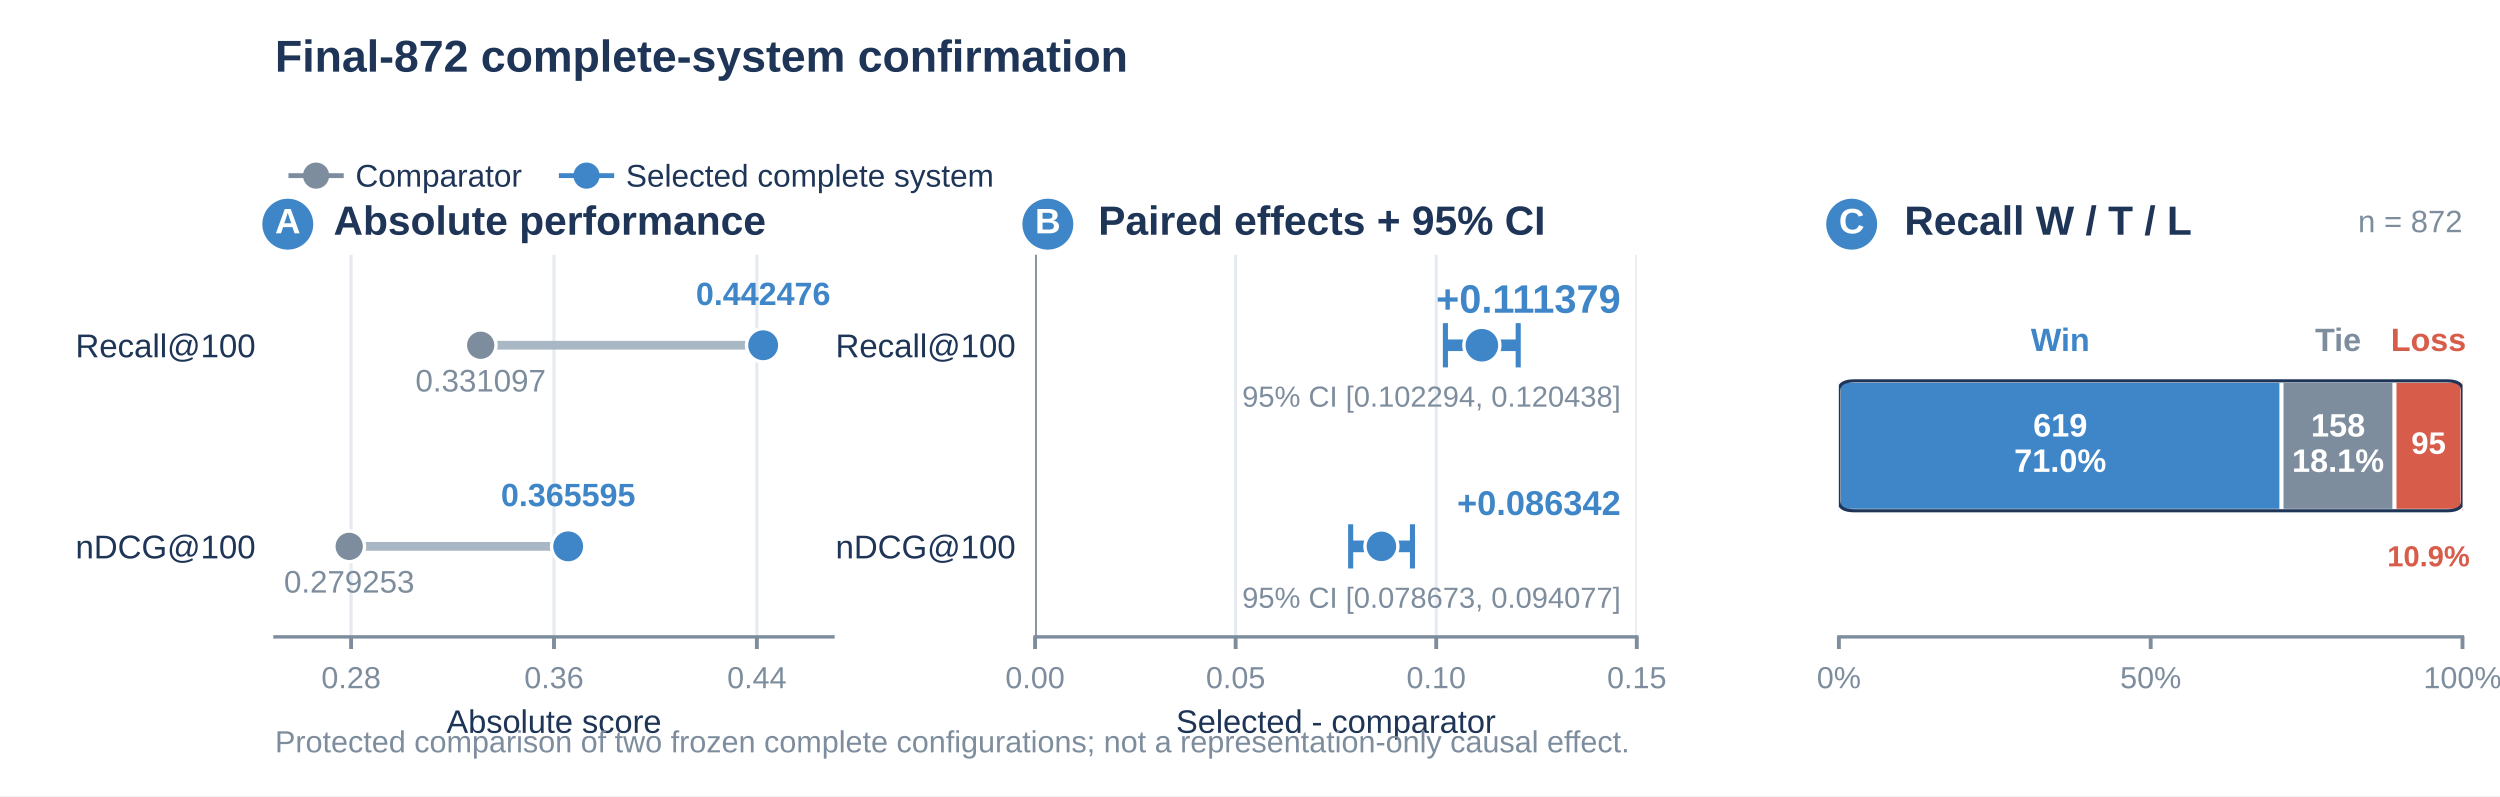
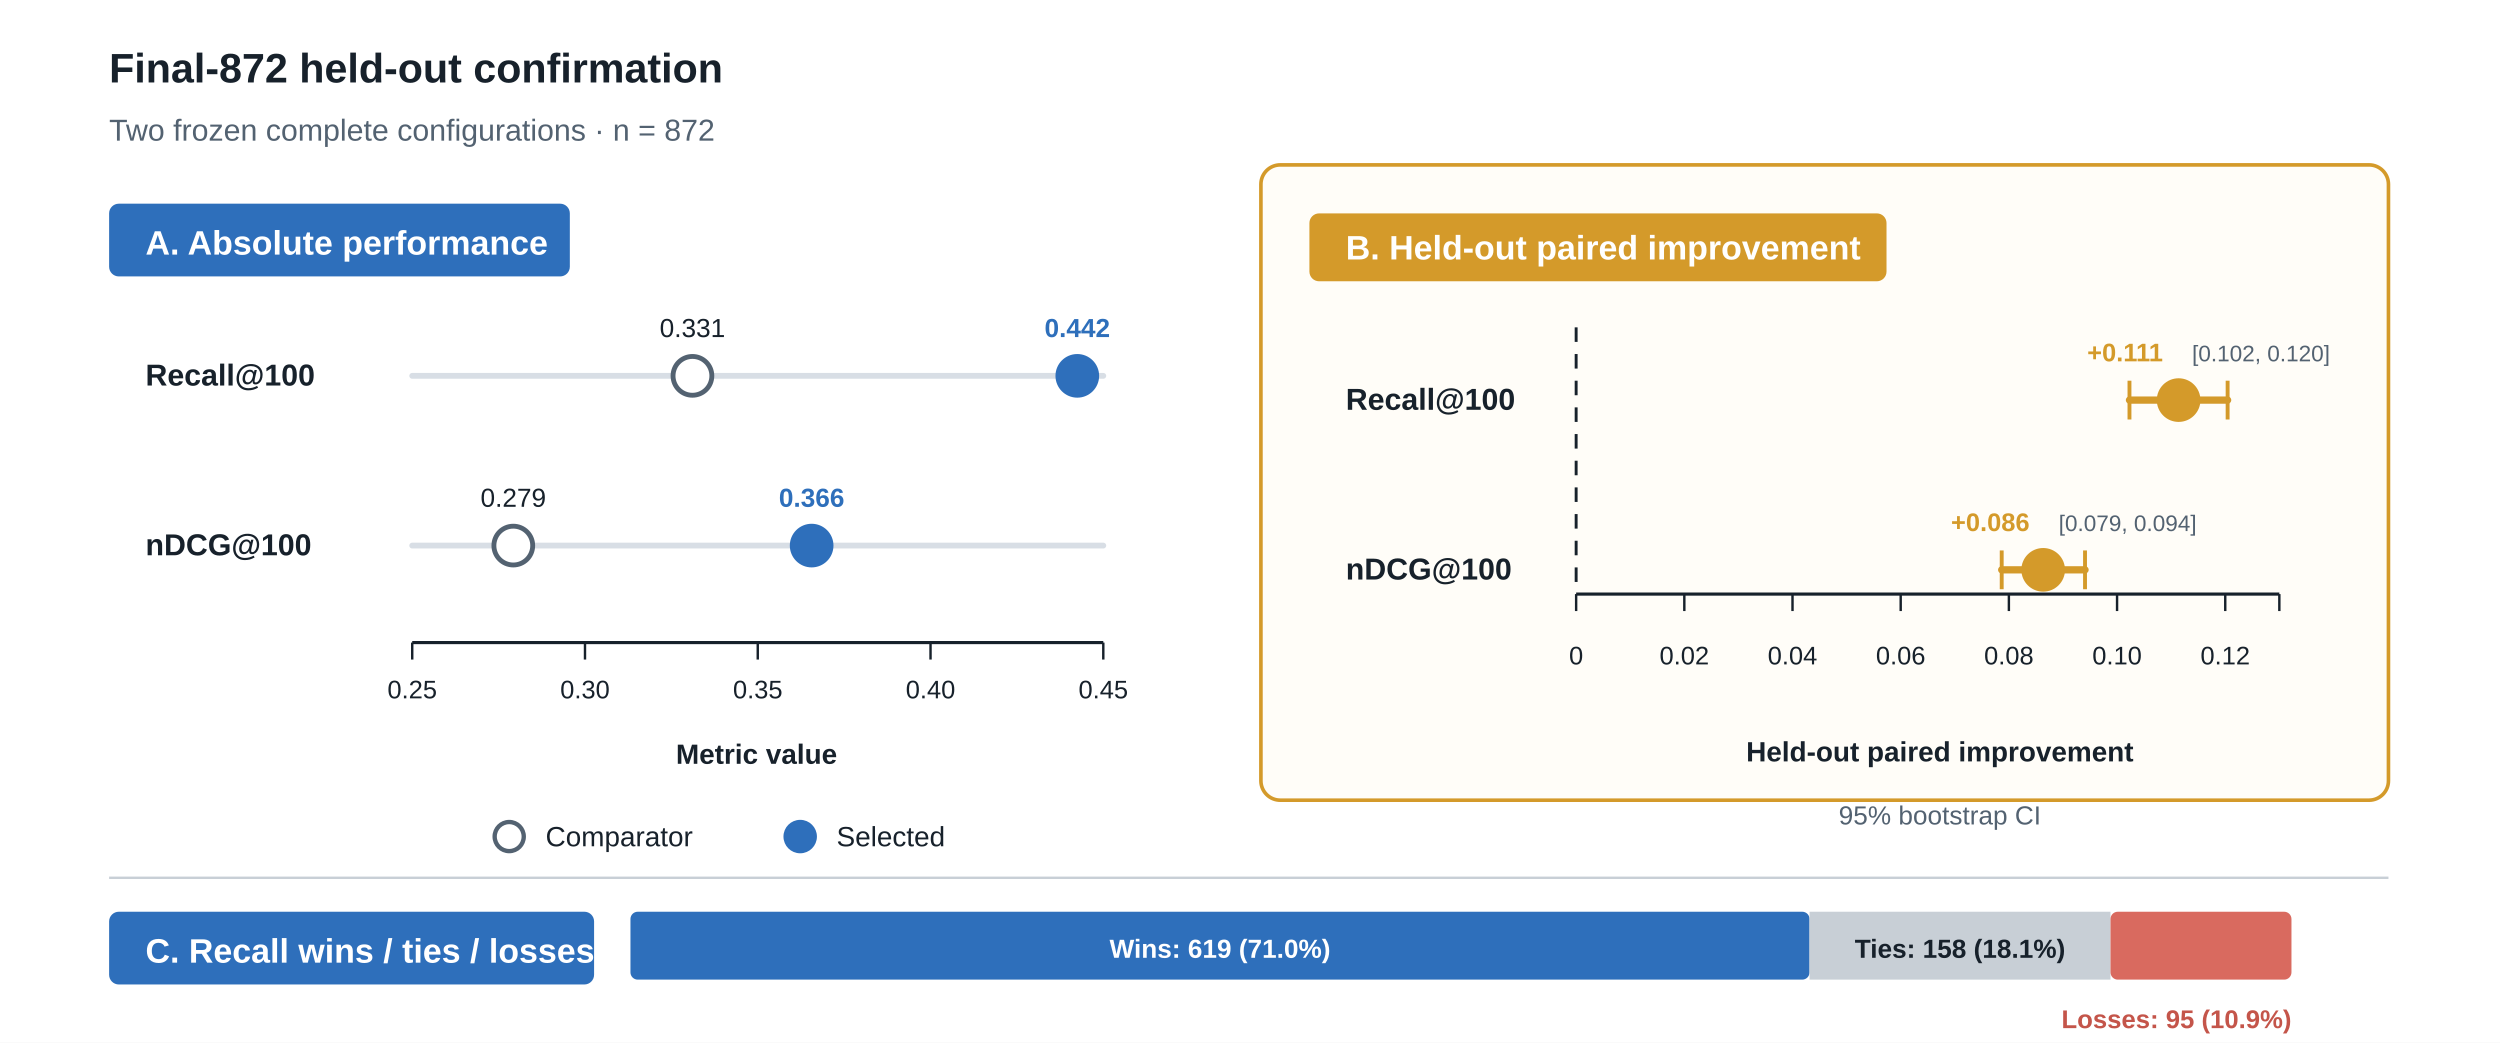
- <svg xmlns="http://www.w3.org/2000/svg" xmlns:xlink="http://www.w3.org/1999/xlink" width="515.52pt" height="164.16pt" viewBox="0 0 515.52 164.16" version="1.1">
-   <defs>
-     <style type="text/css">*{stroke-linejoin: round; stroke-linecap: butt}</style>
-   </defs>
-   <g id="figure_1">
-     <g id="patch_1">
-       <path d="M 0 164.16 L 515.52 164.16 L 515.52 0 L 0 0 z " style="fill: #ffffff" />
-     </g>
-     <g id="axes_1">
-       <g id="patch_2">
-         <path d="M 56.707 131.328 L 171.763 131.328 L 171.763 52.531 L 56.707 52.531 z " style="fill: #ffffff" />
-       </g>
-       <g id="matplotlib.axis_1">
-         <g id="xtick_1">
-           <g id="line2d_1">
-             <path d="M 72.397 131.328 L 72.397 52.531 " clip-path="url(#pa51da2d0d8)" style="fill: none; stroke: #e5ebf0; stroke-width: 0.65; stroke-linecap: square" />
-           </g>
-           <g id="line2d_2">
-             <defs>
-               <path id="m2711324883" d="M 0 0 L 0 2.5 " style="stroke: #7d8d9d; stroke-width: 0.8" />
-             </defs>
-             <g>
-               <use xlink:href="#m2711324883" x="72.397" y="131.328" style="fill: #7d8d9d; stroke: #7d8d9d; stroke-width: 0.8" />
-             </g>
-           </g>
-           <g id="text_1">
-             <text style="font-size: 6.3px; font-family: 'Arial', 'Liberation Sans', 'DejaVu Sans', sans-serif; text-anchor: middle; fill: #7d8d9d" x="72.397" y="141.915" transform="rotate(-0 72.39667 141.9146)">0.28</text>
-           </g>
-         </g>
-         <g id="xtick_2">
-           <g id="line2d_3">
-             <path d="M 114.235 131.328 L 114.235 52.531 " clip-path="url(#pa51da2d0d8)" style="fill: none; stroke: #e5ebf0; stroke-width: 0.65; stroke-linecap: square" />
-           </g>
-           <g id="line2d_4">
-             <g>
-               <use xlink:href="#m2711324883" x="114.235" y="131.328" style="fill: #7d8d9d; stroke: #7d8d9d; stroke-width: 0.8" />
-             </g>
-           </g>
-           <g id="text_2">
-             <text style="font-size: 6.3px; font-family: 'Arial', 'Liberation Sans', 'DejaVu Sans', sans-serif; text-anchor: middle; fill: #7d8d9d" x="114.235" y="141.915" transform="rotate(-0 114.2352 141.9146)">0.36</text>
-           </g>
-         </g>
-         <g id="xtick_3">
-           <g id="line2d_5">
-             <path d="M 156.074 131.328 L 156.074 52.531 " clip-path="url(#pa51da2d0d8)" style="fill: none; stroke: #e5ebf0; stroke-width: 0.65; stroke-linecap: square" />
-           </g>
-           <g id="line2d_6">
-             <g>
-               <use xlink:href="#m2711324883" x="156.074" y="131.328" style="fill: #7d8d9d; stroke: #7d8d9d; stroke-width: 0.8" />
-             </g>
-           </g>
-           <g id="text_3">
-             <text style="font-size: 6.3px; font-family: 'Arial', 'Liberation Sans', 'DejaVu Sans', sans-serif; text-anchor: middle; fill: #7d8d9d" x="156.074" y="141.915" transform="rotate(-0 156.0738 141.9146)">0.44</text>
-           </g>
-         </g>
-         <g id="text_4">
-           <text style="font-size: 6.7px; font-family: 'Arial', 'Liberation Sans', 'DejaVu Sans', sans-serif; text-anchor: middle; fill: #1e3557" x="114.235" y="151.118" transform="rotate(-0 114.2352 151.1182)">Absolute score</text>
-         </g>
-       </g>
-       <g id="matplotlib.axis_2">
-         <g id="ytick_1">
-           <g id="line2d_7" />
-           <g id="text_5">
-             <text style="font-size: 6.8px; font-family: 'Arial', 'Liberation Sans', 'DejaVu Sans', sans-serif; text-anchor: end; fill: #1e3557" x="52.707" y="73.672" transform="rotate(-0 52.7072 73.67241)">Recall@100</text>
-           </g>
-         </g>
-         <g id="ytick_2">
-           <g id="line2d_8" />
-           <g id="text_6">
-             <text style="font-size: 6.8px; font-family: 'Arial', 'Liberation Sans', 'DejaVu Sans', sans-serif; text-anchor: end; fill: #1e3557" x="52.707" y="115.144" transform="rotate(-0 52.7072 115.1444)">nDCG@100</text>
-           </g>
-         </g>
-       </g>
-       <g id="line2d_9">
-         <path d="M 99.119 71.194 L 157.369 71.194 " clip-path="url(#pa51da2d0d8)" style="fill: none; stroke: #a9b6c4; stroke-width: 1.8; stroke-linecap: round" />
-       </g>
-       <g id="line2d_10">
-         <path d="M 72.006 112.666 L 117.161 112.666 " clip-path="url(#pa51da2d0d8)" style="fill: none; stroke: #a9b6c4; stroke-width: 1.8; stroke-linecap: round" />
-       </g>
-       <g id="patch_3">
-         <path d="M 56.707 131.328 L 171.763 131.328 " style="fill: none; stroke: #7d8d9d; stroke-width: 0.7; stroke-linejoin: miter; stroke-linecap: square" />
-       </g>
-       <g id="PathCollection_1">
-         <defs>
-           <path id="m9a492b3548" d="M 0 3.162 C 0.839 3.162 1.643 2.829 2.236 2.236 C 2.829 1.643 3.162 0.839 3.162 0 C 3.162 -0.839 2.829 -1.643 2.236 -2.236 C 1.643 -2.829 0.839 -3.162 0 -3.162 C -0.839 -3.162 -1.643 -2.829 -2.236 -2.236 C -2.829 -1.643 -3.162 -0.839 -3.162 0 C -3.162 0.839 -2.829 1.643 -2.236 2.236 C -1.643 2.829 -0.839 3.162 0 3.162 z " style="stroke: #ffffff; stroke-width: 0.7" />
-         </defs>
-         <g clip-path="url(#pa51da2d0d8)">
-           <use xlink:href="#m9a492b3548" x="99.119" y="71.194" style="fill: #7d8d9d; stroke: #ffffff; stroke-width: 0.7" />
-         </g>
-       </g>
-       <g id="PathCollection_2">
-         <defs>
-           <path id="mde54cd7250" d="M 0 3.428 C 0.909 3.428 1.781 3.067 2.424 2.424 C 3.067 1.781 3.428 0.909 3.428 0 C 3.428 -0.909 3.067 -1.781 2.424 -2.424 C 1.781 -3.067 0.909 -3.428 0 -3.428 C -0.909 -3.428 -1.781 -3.067 -2.424 -2.424 C -3.067 -1.781 -3.428 -0.909 -3.428 0 C -3.428 0.909 -3.067 1.781 -2.424 2.424 C -1.781 3.067 -0.909 3.428 0 3.428 z " style="stroke: #ffffff; stroke-width: 0.7" />
-         </defs>
-         <g clip-path="url(#pa51da2d0d8)">
-           <use xlink:href="#mde54cd7250" x="157.369" y="71.194" style="fill: #3e86c8; stroke: #ffffff; stroke-width: 0.7" />
-         </g>
-       </g>
-       <g id="text_7">
-         <text style="font-size: 6.45px; font-family: 'Arial', 'Liberation Sans', 'DejaVu Sans', sans-serif; text-anchor: middle; fill: #7d8d9d" x="99.119" y="80.732" transform="rotate(-0 99.11949 80.73216)">0.331097</text>
-       </g>
-       <g id="text_8">
-         <text style="font-weight: 700; font-size: 6.65px; font-family: 'Arial', 'Liberation Sans', 'DejaVu Sans', sans-serif; text-anchor: middle; fill: #3e86c8" x="157.369" y="62.899" transform="rotate(-0 157.3687 62.8992)">0.442476</text>
-       </g>
-       <g id="PathCollection_3">
-         <g clip-path="url(#pa51da2d0d8)">
-           <use xlink:href="#m9a492b3548" x="72.006" y="112.666" style="fill: #7d8d9d; stroke: #ffffff; stroke-width: 0.7" />
-         </g>
-       </g>
-       <g id="PathCollection_4">
-         <g clip-path="url(#pa51da2d0d8)">
-           <use xlink:href="#mde54cd7250" x="117.161" y="112.666" style="fill: #3e86c8; stroke: #ffffff; stroke-width: 0.7" />
-         </g>
-       </g>
-       <g id="text_9">
-         <text style="font-size: 6.45px; font-family: 'Arial', 'Liberation Sans', 'DejaVu Sans', sans-serif; text-anchor: middle; fill: #7d8d9d" x="72.006" y="122.204" transform="rotate(-0 72.006 122.2042)">0.279253</text>
-       </g>
-       <g id="text_10">
-         <text style="font-weight: 700; font-size: 6.65px; font-family: 'Arial', 'Liberation Sans', 'DejaVu Sans', sans-serif; text-anchor: middle; fill: #3e86c8" x="117.161" y="104.371" transform="rotate(-0 117.1613 104.3712)">0.365595</text>
-       </g>
-       <g id="text_11">
-         <g id="patch_4">
-           <path d="M 59.343 51.478 C 60.736 51.478 62.071 50.925 63.056 49.94 C 64.04 48.955 64.594 47.62 64.594 46.227 C 64.594 44.835 64.04 43.499 63.056 42.515 C 62.071 41.53 60.736 40.977 59.343 40.977 C 57.951 40.977 56.615 41.53 55.631 42.515 C 54.646 43.499 54.093 44.835 54.093 46.227 C 54.093 47.62 54.646 48.955 55.631 49.94 C 56.615 50.925 57.951 51.478 59.343 51.478 z " style="fill: #3e86c8" />
-         </g>
-         <text style="font-weight: 700; font-size: 7.3px; font-family: 'Arial', 'Liberation Sans', 'DejaVu Sans', sans-serif; text-anchor: start; fill: #ffffff" x="56.707" y="48.117" transform="rotate(-0 56.7072 48.11662)">A</text>
-       </g>
-       <g id="text_12">
-         <text style="font-weight: 700; font-size: 8.4px; font-family: 'Arial', 'Liberation Sans', 'DejaVu Sans', sans-serif; text-anchor: start; fill: #1e3557" x="68.788" y="48.401" transform="rotate(-0 68.78809 48.40128)">Absolute performance</text>
-       </g>
-     </g>
-     <g id="axes_2">
-       <g id="patch_5">
-         <path d="M 213.439 131.328 L 337.519 131.328 L 337.519 52.531 L 213.439 52.531 z " style="fill: #ffffff" />
-       </g>
-       <g id="matplotlib.axis_3">
-         <g id="xtick_4">
-           <g id="line2d_11">
-             <path d="M 213.439 131.328 L 213.439 52.531 " clip-path="url(#p914cd271ac)" style="fill: none; stroke: #e5ebf0; stroke-width: 0.65; stroke-linecap: square" />
-           </g>
-           <g id="line2d_12">
-             <g>
-               <use xlink:href="#m2711324883" x="213.439" y="131.328" style="fill: #7d8d9d; stroke: #7d8d9d; stroke-width: 0.8" />
-             </g>
-           </g>
-           <g id="text_13">
-             <text style="font-size: 6.3px; font-family: 'Arial', 'Liberation Sans', 'DejaVu Sans', sans-serif; text-anchor: middle; fill: #7d8d9d" x="213.439" y="141.915" transform="rotate(-0 213.4392 141.9146)">0.00</text>
-           </g>
-         </g>
-         <g id="xtick_5">
-           <g id="line2d_13">
-             <path d="M 254.799 131.328 L 254.799 52.531 " clip-path="url(#p914cd271ac)" style="fill: none; stroke: #e5ebf0; stroke-width: 0.65; stroke-linecap: square" />
-           </g>
-           <g id="line2d_14">
-             <g>
-               <use xlink:href="#m2711324883" x="254.799" y="131.328" style="fill: #7d8d9d; stroke: #7d8d9d; stroke-width: 0.8" />
-             </g>
-           </g>
-           <g id="text_14">
-             <text style="font-size: 6.3px; font-family: 'Arial', 'Liberation Sans', 'DejaVu Sans', sans-serif; text-anchor: middle; fill: #7d8d9d" x="254.799" y="141.915" transform="rotate(-0 254.7992 141.9146)">0.05</text>
-           </g>
-         </g>
-         <g id="xtick_6">
-           <g id="line2d_15">
-             <path d="M 296.159 131.328 L 296.159 52.531 " clip-path="url(#p914cd271ac)" style="fill: none; stroke: #e5ebf0; stroke-width: 0.65; stroke-linecap: square" />
-           </g>
-           <g id="line2d_16">
-             <g>
-               <use xlink:href="#m2711324883" x="296.159" y="131.328" style="fill: #7d8d9d; stroke: #7d8d9d; stroke-width: 0.8" />
-             </g>
-           </g>
-           <g id="text_15">
-             <text style="font-size: 6.3px; font-family: 'Arial', 'Liberation Sans', 'DejaVu Sans', sans-serif; text-anchor: middle; fill: #7d8d9d" x="296.159" y="141.915" transform="rotate(-0 296.1592 141.9146)">0.10</text>
-           </g>
-         </g>
-         <g id="xtick_7">
-           <g id="line2d_17">
-             <path d="M 337.519 131.328 L 337.519 52.531 " clip-path="url(#p914cd271ac)" style="fill: none; stroke: #e5ebf0; stroke-width: 0.65; stroke-linecap: square" />
-           </g>
-           <g id="line2d_18">
-             <g>
-               <use xlink:href="#m2711324883" x="337.519" y="131.328" style="fill: #7d8d9d; stroke: #7d8d9d; stroke-width: 0.8" />
-             </g>
-           </g>
-           <g id="text_16">
-             <text style="font-size: 6.3px; font-family: 'Arial', 'Liberation Sans', 'DejaVu Sans', sans-serif; text-anchor: middle; fill: #7d8d9d" x="337.519" y="141.915" transform="rotate(-0 337.5192 141.9146)">0.15</text>
-           </g>
-         </g>
-         <g id="text_17">
-           <text style="font-size: 6.7px; font-family: 'Arial', 'Liberation Sans', 'DejaVu Sans', sans-serif; text-anchor: middle; fill: #1e3557" x="275.479" y="151.118" transform="rotate(-0 275.4792 151.1182)">Selected - comparator</text>
-         </g>
-       </g>
-       <g id="matplotlib.axis_4">
-         <g id="ytick_3">
-           <g id="line2d_19" />
-           <g id="text_18">
-             <text style="font-size: 6.8px; font-family: 'Arial', 'Liberation Sans', 'DejaVu Sans', sans-serif; text-anchor: end; fill: #1e3557" x="209.439" y="73.672" transform="rotate(-0 209.4392 73.67241)">Recall@100</text>
-           </g>
-         </g>
-         <g id="ytick_4">
-           <g id="line2d_20" />
-           <g id="text_19">
-             <text style="font-size: 6.8px; font-family: 'Arial', 'Liberation Sans', 'DejaVu Sans', sans-serif; text-anchor: end; fill: #1e3557" x="209.439" y="115.144" transform="rotate(-0 209.4392 115.1444)">nDCG@100</text>
-           </g>
-         </g>
-       </g>
-       <g id="LineCollection_1">
-         <path d="M 298.057 71.194 L 313.066 71.194 " clip-path="url(#p914cd271ac)" style="fill: none; stroke: #3e86c8; stroke-width: 2.4" />
-       </g>
-       <g id="LineCollection_2">
-         <path d="M 278.518 112.666 L 291.26 112.666 " clip-path="url(#p914cd271ac)" style="fill: none; stroke: #3e86c8; stroke-width: 2.4" />
-       </g>
-       <g id="LineCollection_3">
-         <path d="M 298.057 75.756 L 298.057 66.632 " clip-path="url(#p914cd271ac)" style="fill: none; stroke: #3e86c8; stroke-width: 1.05" />
-         <path d="M 313.066 75.756 L 313.066 66.632 " clip-path="url(#p914cd271ac)" style="fill: none; stroke: #3e86c8; stroke-width: 1.05" />
-       </g>
-       <g id="LineCollection_4">
-         <path d="M 278.518 117.228 L 278.518 108.104 " clip-path="url(#p914cd271ac)" style="fill: none; stroke: #3e86c8; stroke-width: 1.05" />
-         <path d="M 291.26 117.228 L 291.26 108.104 " clip-path="url(#p914cd271ac)" style="fill: none; stroke: #3e86c8; stroke-width: 1.05" />
-       </g>
-       <g id="line2d_21">
-         <path d="M 213.439 131.328 L 213.439 52.531 " clip-path="url(#p914cd271ac)" style="fill: none; stroke: #7d8d9d; stroke-width: 0.75; stroke-linecap: square" />
-       </g>
-       <g id="patch_6">
-         <path d="M 213.439 131.328 L 337.519 131.328 " style="fill: none; stroke: #7d8d9d; stroke-width: 0.7; stroke-linejoin: miter; stroke-linecap: square" />
-       </g>
-       <g id="PathCollection_5">
-         <defs>
-           <path id="m2c12b0fc99" d="M 0 3.708 C 0.983 3.708 1.927 3.317 2.622 2.622 C 3.317 1.927 3.708 0.983 3.708 0 C 3.708 -0.983 3.317 -1.927 2.622 -2.622 C 1.927 -3.317 0.983 -3.708 0 -3.708 C -0.983 -3.708 -1.927 -3.317 -2.622 -2.622 C -3.317 -1.927 -3.708 -0.983 -3.708 0 C -3.708 0.983 -3.317 1.927 -2.622 2.622 C -1.927 3.317 -0.983 3.708 0 3.708 z " style="stroke: #ffffff; stroke-width: 0.7" />
-         </defs>
-         <g clip-path="url(#p914cd271ac)">
-           <use xlink:href="#m2c12b0fc99" x="305.572" y="71.194" style="fill: #3e86c8; stroke: #ffffff; stroke-width: 0.7" />
-         </g>
-       </g>
-       <g id="text_20">
-         <text style="font-weight: 700; font-size: 8.2px; font-family: 'Arial', 'Liberation Sans', 'DejaVu Sans', sans-serif; text-anchor: end; fill: #3e86c8" x="334.21" y="64.491" transform="rotate(-0 334.2104 64.49128)">+0.111379</text>
-       </g>
-       <g id="text_21">
-         <text style="font-size: 6px; font-family: 'Arial', 'Liberation Sans', 'DejaVu Sans', sans-serif; text-anchor: end; fill: #7d8d9d" x="334.21" y="83.856" transform="rotate(-0 334.2104 83.85616)">95% CI [0.102294, 0.120438]</text>
-       </g>
-       <g id="PathCollection_6">
-         <defs>
-           <path id="mec9091c3d5" d="M 0 3.391 C 0.899 3.391 1.762 3.034 2.398 2.398 C 3.034 1.762 3.391 0.899 3.391 0 C 3.391 -0.899 3.034 -1.762 2.398 -2.398 C 1.762 -3.034 0.899 -3.391 0 -3.391 C -0.899 -3.391 -1.762 -3.034 -2.398 -2.398 C -3.034 -1.762 -3.391 -0.899 -3.391 0 C -3.391 0.899 -3.034 1.762 -2.398 2.398 C -1.762 3.034 -0.899 3.391 0 3.391 z " style="stroke: #ffffff; stroke-width: 0.7" />
-         </defs>
-         <g clip-path="url(#p914cd271ac)">
-           <use xlink:href="#mec9091c3d5" x="284.861" y="112.666" style="fill: #3e86c8; stroke: #ffffff; stroke-width: 0.7" />
-         </g>
-       </g>
-       <g id="text_22">
-         <text style="font-weight: 700; font-size: 7.1px; font-family: 'Arial', 'Liberation Sans', 'DejaVu Sans', sans-serif; text-anchor: end; fill: #3e86c8" x="334.21" y="106.195" transform="rotate(-0 334.2104 106.1948)">+0.086342</text>
-       </g>
-       <g id="text_23">
-         <text style="font-size: 6px; font-family: 'Arial', 'Liberation Sans', 'DejaVu Sans', sans-serif; text-anchor: end; fill: #7d8d9d" x="334.21" y="125.328" transform="rotate(-0 334.2104 125.3282)">95% CI [0.078673, 0.094077]</text>
-       </g>
-       <g id="text_24">
-         <g id="patch_7">
-           <path d="M 216.075 51.478 C 217.468 51.478 218.803 50.925 219.788 49.94 C 220.772 48.955 221.326 47.62 221.326 46.227 C 221.326 44.835 220.772 43.499 219.788 42.515 C 218.803 41.53 217.468 40.977 216.075 40.977 C 214.683 40.977 213.347 41.53 212.363 42.515 C 211.378 43.499 210.825 44.835 210.825 46.227 C 210.825 47.62 211.378 48.955 212.363 49.94 C 213.347 50.925 214.683 51.478 216.075 51.478 z " style="fill: #3e86c8" />
-         </g>
-         <text style="font-weight: 700; font-size: 7.3px; font-family: 'Arial', 'Liberation Sans', 'DejaVu Sans', sans-serif; text-anchor: start; fill: #ffffff" x="213.439" y="48.117" transform="rotate(-0 213.4392 48.11662)">B</text>
-       </g>
-       <g id="text_25">
-         <text style="font-weight: 700; font-size: 8.4px; font-family: 'Arial', 'Liberation Sans', 'DejaVu Sans', sans-serif; text-anchor: start; fill: #1e3557" x="226.468" y="48.401" transform="rotate(-0 226.4676 48.40128)">Paired effects + 95% CI</text>
-       </g>
-     </g>
-     <g id="axes_3">
-       <g id="patch_8">
-         <path d="M 379.195 131.328 L 507.787 131.328 L 507.787 52.531 L 379.195 52.531 z " style="fill: #ffffff" />
-       </g>
-       <g id="patch_9">
-         <path d="M 379.195 105.325 L 470.478 105.325 L 470.478 78.534 L 379.195 78.534 z " clip-path="url(#p85dd0fed8b)" style="fill: #3e86c8; stroke: #ffffff; stroke-width: 0.8; stroke-linejoin: miter" />
-       </g>
-       <g id="patch_10">
-         <path d="M 470.478 105.325 L 493.778 105.325 L 493.778 78.534 L 470.478 78.534 z " clip-path="url(#p85dd0fed8b)" style="fill: #7d8d9d; stroke: #ffffff; stroke-width: 0.8; stroke-linejoin: miter" />
-       </g>
-       <g id="patch_11">
-         <path d="M 493.778 105.325 L 507.787 105.325 L 507.787 78.534 L 493.778 78.534 z " clip-path="url(#p85dd0fed8b)" style="fill: #d85c4a; stroke: #ffffff; stroke-width: 0.8; stroke-linejoin: miter" />
-       </g>
-       <g id="patch_12">
-         <path d="M 382.41 105.325 L 504.572 105.325 Q 507.787 105.325 507.787 103.355 L 507.787 80.504 Q 507.787 78.534 504.572 78.534 L 382.41 78.534 Q 379.195 78.534 379.195 80.504 L 379.195 103.355 Q 379.195 105.325 382.41 105.325 L 382.41 105.325 z " clip-path="url(#p85dd0fed8b)" style="fill: none; stroke: #1e3557; stroke-width: 0.65; stroke-linejoin: miter" />
-       </g>
-       <g id="matplotlib.axis_5">
-         <g id="xtick_8">
-           <g id="line2d_22">
-             <g>
-               <use xlink:href="#m2711324883" x="379.195" y="131.328" style="fill: #7d8d9d; stroke: #7d8d9d; stroke-width: 0.8" />
-             </g>
-           </g>
-           <g id="text_26">
-             <text style="font-size: 6.3px; font-family: 'Arial', 'Liberation Sans', 'DejaVu Sans', sans-serif; text-anchor: middle; fill: #7d8d9d" x="379.195" y="141.915" transform="rotate(-0 379.1951 141.9146)">0%</text>
-           </g>
-         </g>
-         <g id="xtick_9">
-           <g id="line2d_23">
-             <g>
-               <use xlink:href="#m2711324883" x="443.491" y="131.328" style="fill: #7d8d9d; stroke: #7d8d9d; stroke-width: 0.8" />
-             </g>
-           </g>
-           <g id="text_27">
-             <text style="font-size: 6.3px; font-family: 'Arial', 'Liberation Sans', 'DejaVu Sans', sans-serif; text-anchor: middle; fill: #7d8d9d" x="443.491" y="141.915" transform="rotate(-0 443.4912 141.9146)">50%</text>
-           </g>
-         </g>
-         <g id="xtick_10">
-           <g id="line2d_24">
-             <g>
-               <use xlink:href="#m2711324883" x="507.787" y="131.328" style="fill: #7d8d9d; stroke: #7d8d9d; stroke-width: 0.8" />
-             </g>
-           </g>
-           <g id="text_28">
-             <text style="font-size: 6.3px; font-family: 'Arial', 'Liberation Sans', 'DejaVu Sans', sans-serif; text-anchor: middle; fill: #7d8d9d" x="507.787" y="141.915" transform="rotate(-0 507.7872 141.9146)">100%</text>
-           </g>
-         </g>
-       </g>
-       <g id="matplotlib.axis_6" />
-       <g id="patch_13">
-         <path d="M 379.195 131.328 L 507.787 131.328 " style="fill: none; stroke: #7d8d9d; stroke-width: 0.7; stroke-linejoin: miter; stroke-linecap: square" />
-       </g>
-       <g id="text_29">
-         <text style="font-weight: 700; font-size: 6.7px; font-family: 'Arial', 'Liberation Sans', 'DejaVu Sans', sans-serif; fill: #ffffff" transform="translate(419.2477 90.01742)">619</text>
-         <text style="font-weight: 700; font-size: 6.7px; font-family: 'Arial', 'Liberation Sans', 'DejaVu Sans', sans-serif; fill: #ffffff" transform="translate(415.3382 97.30956)">71.0%</text>
-       </g>
-       <g id="text_30">
-         <text style="font-weight: 700; font-size: 6.65px; font-family: 'Arial', 'Liberation Sans', 'DejaVu Sans', sans-serif; text-anchor: middle; fill: #3e86c8" x="424.836" y="72.375" transform="rotate(-0 424.8365 72.37541)">Win</text>
-       </g>
-       <g id="text_31">
-         <text style="font-weight: 700; font-size: 6.7px; font-family: 'Arial', 'Liberation Sans', 'DejaVu Sans', sans-serif; fill: #ffffff" transform="translate(476.539 90.01742)">158</text>
-         <text style="font-weight: 700; font-size: 6.7px; font-family: 'Arial', 'Liberation Sans', 'DejaVu Sans', sans-serif; fill: #ffffff" transform="translate(472.6295 97.30956)">18.1%</text>
-       </g>
-       <g id="text_32">
-         <text style="font-weight: 700; font-size: 6.65px; font-family: 'Arial', 'Liberation Sans', 'DejaVu Sans', sans-serif; text-anchor: middle; fill: #7d8d9d" x="482.128" y="72.375" transform="rotate(-0 482.1278 72.37541)">Tie</text>
-       </g>
-       <g id="text_33">
-         <text style="font-weight: 700; font-size: 6.4px; font-family: 'Arial', 'Liberation Sans', 'DejaVu Sans', sans-serif; text-anchor: middle; fill: #ffffff" x="500.782" y="93.586" transform="rotate(-0 500.7825 93.58585)">95</text>
-       </g>
-       <g id="text_34">
-         <text style="font-weight: 700; font-size: 6px; font-family: 'Arial', 'Liberation Sans', 'DejaVu Sans', sans-serif; text-anchor: middle; fill: #d85c4a" x="500.782" y="116.785" transform="rotate(-0 500.7825 116.7849)">10.9%</text>
-       </g>
-       <g id="text_35">
-         <text style="font-weight: 700; font-size: 6.65px; font-family: 'Arial', 'Liberation Sans', 'DejaVu Sans', sans-serif; text-anchor: middle; fill: #d85c4a" x="500.782" y="72.375" transform="rotate(-0 500.7825 72.37541)">Loss</text>
-       </g>
-       <g id="text_36">
-         <g id="patch_14">
-           <path d="M 381.831 51.478 C 383.224 51.478 384.559 50.925 385.544 49.94 C 386.528 48.955 387.082 47.62 387.082 46.227 C 387.082 44.835 386.528 43.499 385.544 42.515 C 384.559 41.53 383.224 40.977 381.831 40.977 C 380.439 40.977 379.103 41.53 378.118 42.515 C 377.134 43.499 376.581 44.835 376.581 46.227 C 376.581 47.62 377.134 48.955 378.118 49.94 C 379.103 50.925 380.439 51.478 381.831 51.478 z " style="fill: #3e86c8" />
-         </g>
-         <text style="font-weight: 700; font-size: 7.3px; font-family: 'Arial', 'Liberation Sans', 'DejaVu Sans', sans-serif; text-anchor: start; fill: #ffffff" x="379.195" y="48.117" transform="rotate(-0 379.1951 48.11662)">C</text>
-       </g>
-       <g id="text_37">
-         <text style="font-weight: 700; font-size: 8.4px; font-family: 'Arial', 'Liberation Sans', 'DejaVu Sans', sans-serif; text-anchor: start; fill: #1e3557" x="392.697" y="48.401" transform="rotate(-0 392.6973 48.40128)">Recall W / T / L</text>
-       </g>
-       <g id="text_38">
-         <text style="font-size: 6.4px; font-family: 'Arial', 'Liberation Sans', 'DejaVu Sans', sans-serif; text-anchor: end; fill: #7d8d9d" x="507.787" y="47.884" transform="rotate(-0 507.7872 47.88371)">n = 872</text>
-       </g>
-     </g>
-     <g id="text_39">
-       <text style="font-weight: 700; font-size: 9.2px; font-family: 'Arial', 'Liberation Sans', 'DejaVu Sans', sans-serif; text-anchor: start; fill: #1e3557" x="56.707" y="14.774" transform="rotate(-0 56.7072 14.7744)">Final-872 complete-system confirmation</text>
-     </g>
-     <g id="text_40">
-       <text style="font-size: 6.3px; font-family: 'Arial', 'Liberation Sans', 'DejaVu Sans', sans-serif; text-anchor: start; fill: #7d8d9d" x="56.707" y="155.131" transform="rotate(-0 56.7072 155.1312)">Protected comparison of two frozen complete configurations; not a representation-only causal effect.</text>
-     </g>
-     <g id="legend_1">
-       <g id="line2d_25">
-         <path d="M 59.98 36.214 L 65.18 36.214 L 70.38 36.214 " style="fill: none; stroke: #7d8d9d; stroke-linecap: square" />
-         <defs>
-           <path id="m4341d320a7" d="M 0 2.2 C 0.583 2.2 1.143 1.968 1.556 1.556 C 1.968 1.143 2.2 0.583 2.2 0 C 2.2 -0.583 1.968 -1.143 1.556 -1.556 C 1.143 -1.968 0.583 -2.2 0 -2.2 C -0.583 -2.2 -1.143 -1.968 -1.556 -1.556 C -1.968 -1.143 -2.2 -0.583 -2.2 0 C -2.2 0.583 -1.968 1.143 -1.556 1.556 C -1.143 1.968 -0.583 2.2 0 2.2 z " style="stroke: #7d8d9d" />
-         </defs>
-         <g>
-           <use xlink:href="#m4341d320a7" x="65.18" y="36.214" style="fill: #7d8d9d; stroke: #7d8d9d" />
-         </g>
-       </g>
-       <g id="text_41">
-         <text style="font-size: 6.5px; font-family: 'Arial', 'Liberation Sans', 'DejaVu Sans', sans-serif; text-anchor: start; fill: #1e3557" x="73.305" y="38.489" transform="rotate(-0 73.3046 38.48938)">Comparator</text>
-       </g>
-       <g id="line2d_26">
-         <path d="M 115.746 36.214 L 120.946 36.214 L 126.146 36.214 " style="fill: none; stroke: #3e86c8; stroke-linecap: square" />
-         <defs>
-           <path id="m8529928dbf" d="M 0 2.2 C 0.583 2.2 1.143 1.968 1.556 1.556 C 1.968 1.143 2.2 0.583 2.2 0 C 2.2 -0.583 1.968 -1.143 1.556 -1.556 C 1.143 -1.968 0.583 -2.2 0 -2.2 C -0.583 -2.2 -1.143 -1.968 -1.556 -1.556 C -1.968 -1.143 -2.2 -0.583 -2.2 0 C -2.2 0.583 -1.968 1.143 -1.556 1.556 C -1.143 1.968 -0.583 2.2 0 2.2 z " style="stroke: #3e86c8" />
-         </defs>
-         <g>
-           <use xlink:href="#m8529928dbf" x="120.946" y="36.214" style="fill: #3e86c8; stroke: #3e86c8" />
-         </g>
-       </g>
-       <g id="text_42">
-         <text style="font-size: 6.5px; font-family: 'Arial', 'Liberation Sans', 'DejaVu Sans', sans-serif; text-anchor: start; fill: #1e3557" x="129.071" y="38.489" transform="rotate(-0 129.0705 38.48938)">Selected complete system</text>
-       </g>
-     </g>
-   </g>
-   <defs>
-     <clipPath id="pa51da2d0d8">
-       <rect x="56.707" y="52.531" width="115.056" height="78.797" />
-     </clipPath>
-     <clipPath id="p914cd271ac">
-       <rect x="213.439" y="52.531" width="124.08" height="78.797" />
-     </clipPath>
-     <clipPath id="p85dd0fed8b">
-       <rect x="379.195" y="52.531" width="128.592" height="78.797" />
-     </clipPath>
-   </defs>
+ <svg width="1031" height="430" viewBox="0 0 1031 430">
+   <rect width="100%" height="100%" fill="white" />
+   <text x="45" y="34" font-family="Arial, Helvetica, sans-serif" font-size="17" font-weight="700" fill="#17212B">Final-872 held-out confirmation</text>
+   <text x="45" y="58" font-family="Arial, Helvetica, sans-serif" font-size="12.5" fill="#536271">Two frozen complete configurations · n = 872</text>
+   <rect x="45" y="84" width="190" height="30" rx="4" fill="#2E6FBB" />
+   <text x="60" y="105" font-family="Arial, Helvetica, sans-serif" font-size="14" font-weight="700" fill="#FFFFFF">A. Absolute performance</text>
+   <rect x="520" y="68" width="465" height="262" rx="8" fill="#FFFDF8" stroke="#D49A2A" stroke-width="1.5" />
+   <rect x="540" y="88" width="238" height="28" rx="4" fill="#D49A2A" />
+   <text x="555" y="107" font-family="Arial, Helvetica, sans-serif" font-size="14" font-weight="700" fill="#FFFFFF">B. Held-out paired improvement</text>
+   <text x="60" y="159" font-family="Arial, Helvetica, sans-serif" font-size="12.5" font-weight="700" fill="#17212B">Recall@100</text>
+   <line x1="170" y1="155" x2="455" y2="155" stroke="#D8DEE5" stroke-width="2.4" stroke-linecap="round" />
+   <circle cx="285.563" cy="155" r="8" fill="#FFFFFF" stroke="#536271" stroke-width="2" />
+   <circle cx="444.278" cy="155" r="8" fill="#2E6FBB" stroke="#2E6FBB" stroke-width="2" />
+   <text x="285.563" y="139" text-anchor="middle" font-family="Arial, Helvetica, sans-serif" font-size="10.8" fill="#17212B">0.331</text>
+   <text x="444.278" y="139" text-anchor="middle" font-family="Arial, Helvetica, sans-serif" font-size="10.8" font-weight="700" fill="#2E6FBB">0.442</text>
+   <text x="60" y="229" font-family="Arial, Helvetica, sans-serif" font-size="12.5" font-weight="700" fill="#17212B">nDCG@100</text>
+   <line x1="170" y1="225" x2="455" y2="225" stroke="#D8DEE5" stroke-width="2.4" stroke-linecap="round" />
+   <circle cx="211.686" cy="225" r="8" fill="#FFFFFF" stroke="#536271" stroke-width="2" />
+   <circle cx="334.723" cy="225" r="8" fill="#2E6FBB" stroke="#2E6FBB" stroke-width="2" />
+   <text x="211.686" y="209" text-anchor="middle" font-family="Arial, Helvetica, sans-serif" font-size="10.8" fill="#17212B">0.279</text>
+   <text x="334.723" y="209" text-anchor="middle" font-family="Arial, Helvetica, sans-serif" font-size="10.8" font-weight="700" fill="#2E6FBB">0.366</text>
+   <line x1="170.0" y1="265" x2="170.0" y2="272" stroke="#17212B" stroke-width="1" />
+   <text x="170.0" y="288" text-anchor="middle" font-family="Arial, Helvetica, sans-serif" font-size="10.5" fill="#17212B">0.25</text>
+   <line x1="241.25" y1="265" x2="241.25" y2="272" stroke="#17212B" stroke-width="1" />
+   <text x="241.25" y="288" text-anchor="middle" font-family="Arial, Helvetica, sans-serif" font-size="10.5" fill="#17212B">0.30</text>
+   <line x1="312.5" y1="265" x2="312.5" y2="272" stroke="#17212B" stroke-width="1" />
+   <text x="312.5" y="288" text-anchor="middle" font-family="Arial, Helvetica, sans-serif" font-size="10.5" fill="#17212B">0.35</text>
+   <line x1="383.75" y1="265" x2="383.75" y2="272" stroke="#17212B" stroke-width="1" />
+   <text x="383.75" y="288" text-anchor="middle" font-family="Arial, Helvetica, sans-serif" font-size="10.5" fill="#17212B">0.40</text>
+   <line x1="455.0" y1="265" x2="455.0" y2="272" stroke="#17212B" stroke-width="1" />
+   <text x="455.0" y="288" text-anchor="middle" font-family="Arial, Helvetica, sans-serif" font-size="10.5" fill="#17212B">0.45</text>
+   <line x1="170" y1="265" x2="455" y2="265" stroke="#17212B" stroke-width="1.3" />
+   <text x="312" y="315" text-anchor="middle" font-family="Arial, Helvetica, sans-serif" font-size="11.5" font-weight="600" fill="#17212B">Metric value</text>
+   <circle cx="210" cy="345" r="6" fill="#FFFFFF" stroke="#536271" stroke-width="1.8" />
+   <text x="225" y="349" font-family="Arial, Helvetica, sans-serif" font-size="11.5" fill="#17212B">Comparator</text>
+   <circle cx="330" cy="345" r="6" fill="#2E6FBB" stroke="#2E6FBB" stroke-width="1.8" />
+   <text x="345" y="349" font-family="Arial, Helvetica, sans-serif" font-size="11.5" fill="#17212B">Selected</text>
+   <line x1="650.0" y1="135" x2="650.0" y2="245" stroke="#17212B" stroke-width="1.2" stroke-dasharray="6 5" />
+   <line x1="650.0" y1="245" x2="650.0" y2="252" stroke="#17212B" stroke-width="1" />
+   <text x="650.0" y="274" text-anchor="middle" font-family="Arial, Helvetica, sans-serif" font-size="10.5" fill="#17212B">0</text>
+   <line x1="694.615" y1="245" x2="694.615" y2="252" stroke="#17212B" stroke-width="1" />
+   <text x="694.615" y="274" text-anchor="middle" font-family="Arial, Helvetica, sans-serif" font-size="10.5" fill="#17212B">0.02</text>
+   <line x1="739.231" y1="245" x2="739.231" y2="252" stroke="#17212B" stroke-width="1" />
+   <text x="739.231" y="274" text-anchor="middle" font-family="Arial, Helvetica, sans-serif" font-size="10.5" fill="#17212B">0.04</text>
+   <line x1="783.846" y1="245" x2="783.846" y2="252" stroke="#17212B" stroke-width="1" />
+   <text x="783.846" y="274" text-anchor="middle" font-family="Arial, Helvetica, sans-serif" font-size="10.5" fill="#17212B">0.06</text>
+   <line x1="828.462" y1="245" x2="828.462" y2="252" stroke="#17212B" stroke-width="1" />
+   <text x="828.462" y="274" text-anchor="middle" font-family="Arial, Helvetica, sans-serif" font-size="10.5" fill="#17212B">0.08</text>
+   <line x1="873.077" y1="245" x2="873.077" y2="252" stroke="#17212B" stroke-width="1" />
+   <text x="873.077" y="274" text-anchor="middle" font-family="Arial, Helvetica, sans-serif" font-size="10.5" fill="#17212B">0.10</text>
+   <line x1="917.692" y1="245" x2="917.692" y2="252" stroke="#17212B" stroke-width="1" />
+   <text x="917.692" y="274" text-anchor="middle" font-family="Arial, Helvetica, sans-serif" font-size="10.5" fill="#17212B">0.12</text>
+   <line x1="940.0" y1="245" x2="940.0" y2="252" stroke="#17212B" stroke-width="1" />
+   <line x1="650" y1="245" x2="940" y2="245" stroke="#17212B" stroke-width="1.3" />
+   <text x="555" y="169" font-family="Arial, Helvetica, sans-serif" font-size="12.5" font-weight="700" fill="#17212B">Recall@100</text>
+   <line x1="878.194" y1="165" x2="918.669" y2="165" stroke="#D49A2A" stroke-width="3" stroke-linecap="round" />
+   <line x1="878.194" y1="157" x2="878.194" y2="173" stroke="#D49A2A" stroke-width="1.6" />
+   <line x1="918.669" y1="157" x2="918.669" y2="173" stroke="#D49A2A" stroke-width="1.6" />
+   <circle cx="898.461" cy="165" r="8" fill="#D49A2A" stroke="#D49A2A" stroke-width="2" />
+   <text x="892" y="149" text-anchor="end" font-family="Arial, Helvetica, sans-serif" font-size="10.5" font-weight="700" fill="#D49A2A">+0.111</text>
+   <text x="904" y="149" text-anchor="start" font-family="Arial, Helvetica, sans-serif" font-size="9.3" fill="#536271">[0.102, 0.120]</text>
+   <text x="555" y="239" font-family="Arial, Helvetica, sans-serif" font-size="12.5" font-weight="700" fill="#17212B">nDCG@100</text>
+   <line x1="825.501" y1="235" x2="859.864" y2="235" stroke="#D49A2A" stroke-width="3" stroke-linecap="round" />
+   <line x1="825.501" y1="227" x2="825.501" y2="243" stroke="#D49A2A" stroke-width="1.6" />
+   <line x1="859.864" y1="227" x2="859.864" y2="243" stroke="#D49A2A" stroke-width="1.6" />
+   <circle cx="842.609" cy="235" r="8" fill="#D49A2A" stroke="#D49A2A" stroke-width="2" />
+   <text x="837" y="219" text-anchor="end" font-family="Arial, Helvetica, sans-serif" font-size="10.5" font-weight="700" fill="#D49A2A">+0.086</text>
+   <text x="849" y="219" text-anchor="start" font-family="Arial, Helvetica, sans-serif" font-size="9.3" fill="#536271">[0.079, 0.094]</text>
+   <text x="800" y="314" text-anchor="middle" font-family="Arial, Helvetica, sans-serif" font-size="11.5" font-weight="600" fill="#17212B">Held-out paired improvement</text>
+   <text x="800" y="340" text-anchor="middle" font-family="Arial, Helvetica, sans-serif" font-size="10.8" fill="#536271">95% bootstrap CI</text>
+   <line x1="45" y1="362" x2="985" y2="362" stroke="#C8CFD6" stroke-width="1" />
+   <rect x="45" y="376" width="200" height="30" rx="4" fill="#2E6FBB" />
+   <text x="60" y="397" font-family="Arial, Helvetica, sans-serif" font-size="14" font-weight="700" fill="#FFFFFF">C. Recall wins / ties / losses</text>
+   <rect x="260" y="376" width="486.256" height="28" rx="3" fill="#2E6FBB" />
+   <rect x="746.256" y="376" width="124.117" height="28" fill="#C8CFD6" />
+   <rect x="870.373" y="376" width="74.627" height="28" rx="3" fill="#D96A5F" />
+   <text x="503.128" y="395" text-anchor="middle" font-family="Arial, Helvetica, sans-serif" font-size="10.8" font-weight="700" fill="#FFFFFF">Wins: 619 (71.0%)</text>
+   <text x="808.314" y="395" text-anchor="middle" font-family="Arial, Helvetica, sans-serif" font-size="10.8" font-weight="700" fill="#17212B">Ties: 158 (18.1%)</text>
+   <text x="945" y="424" text-anchor="end" font-family="Arial, Helvetica, sans-serif" font-size="10.6" font-weight="700" fill="#C4554A">Losses: 95 (10.9%)</text>
</svg>
